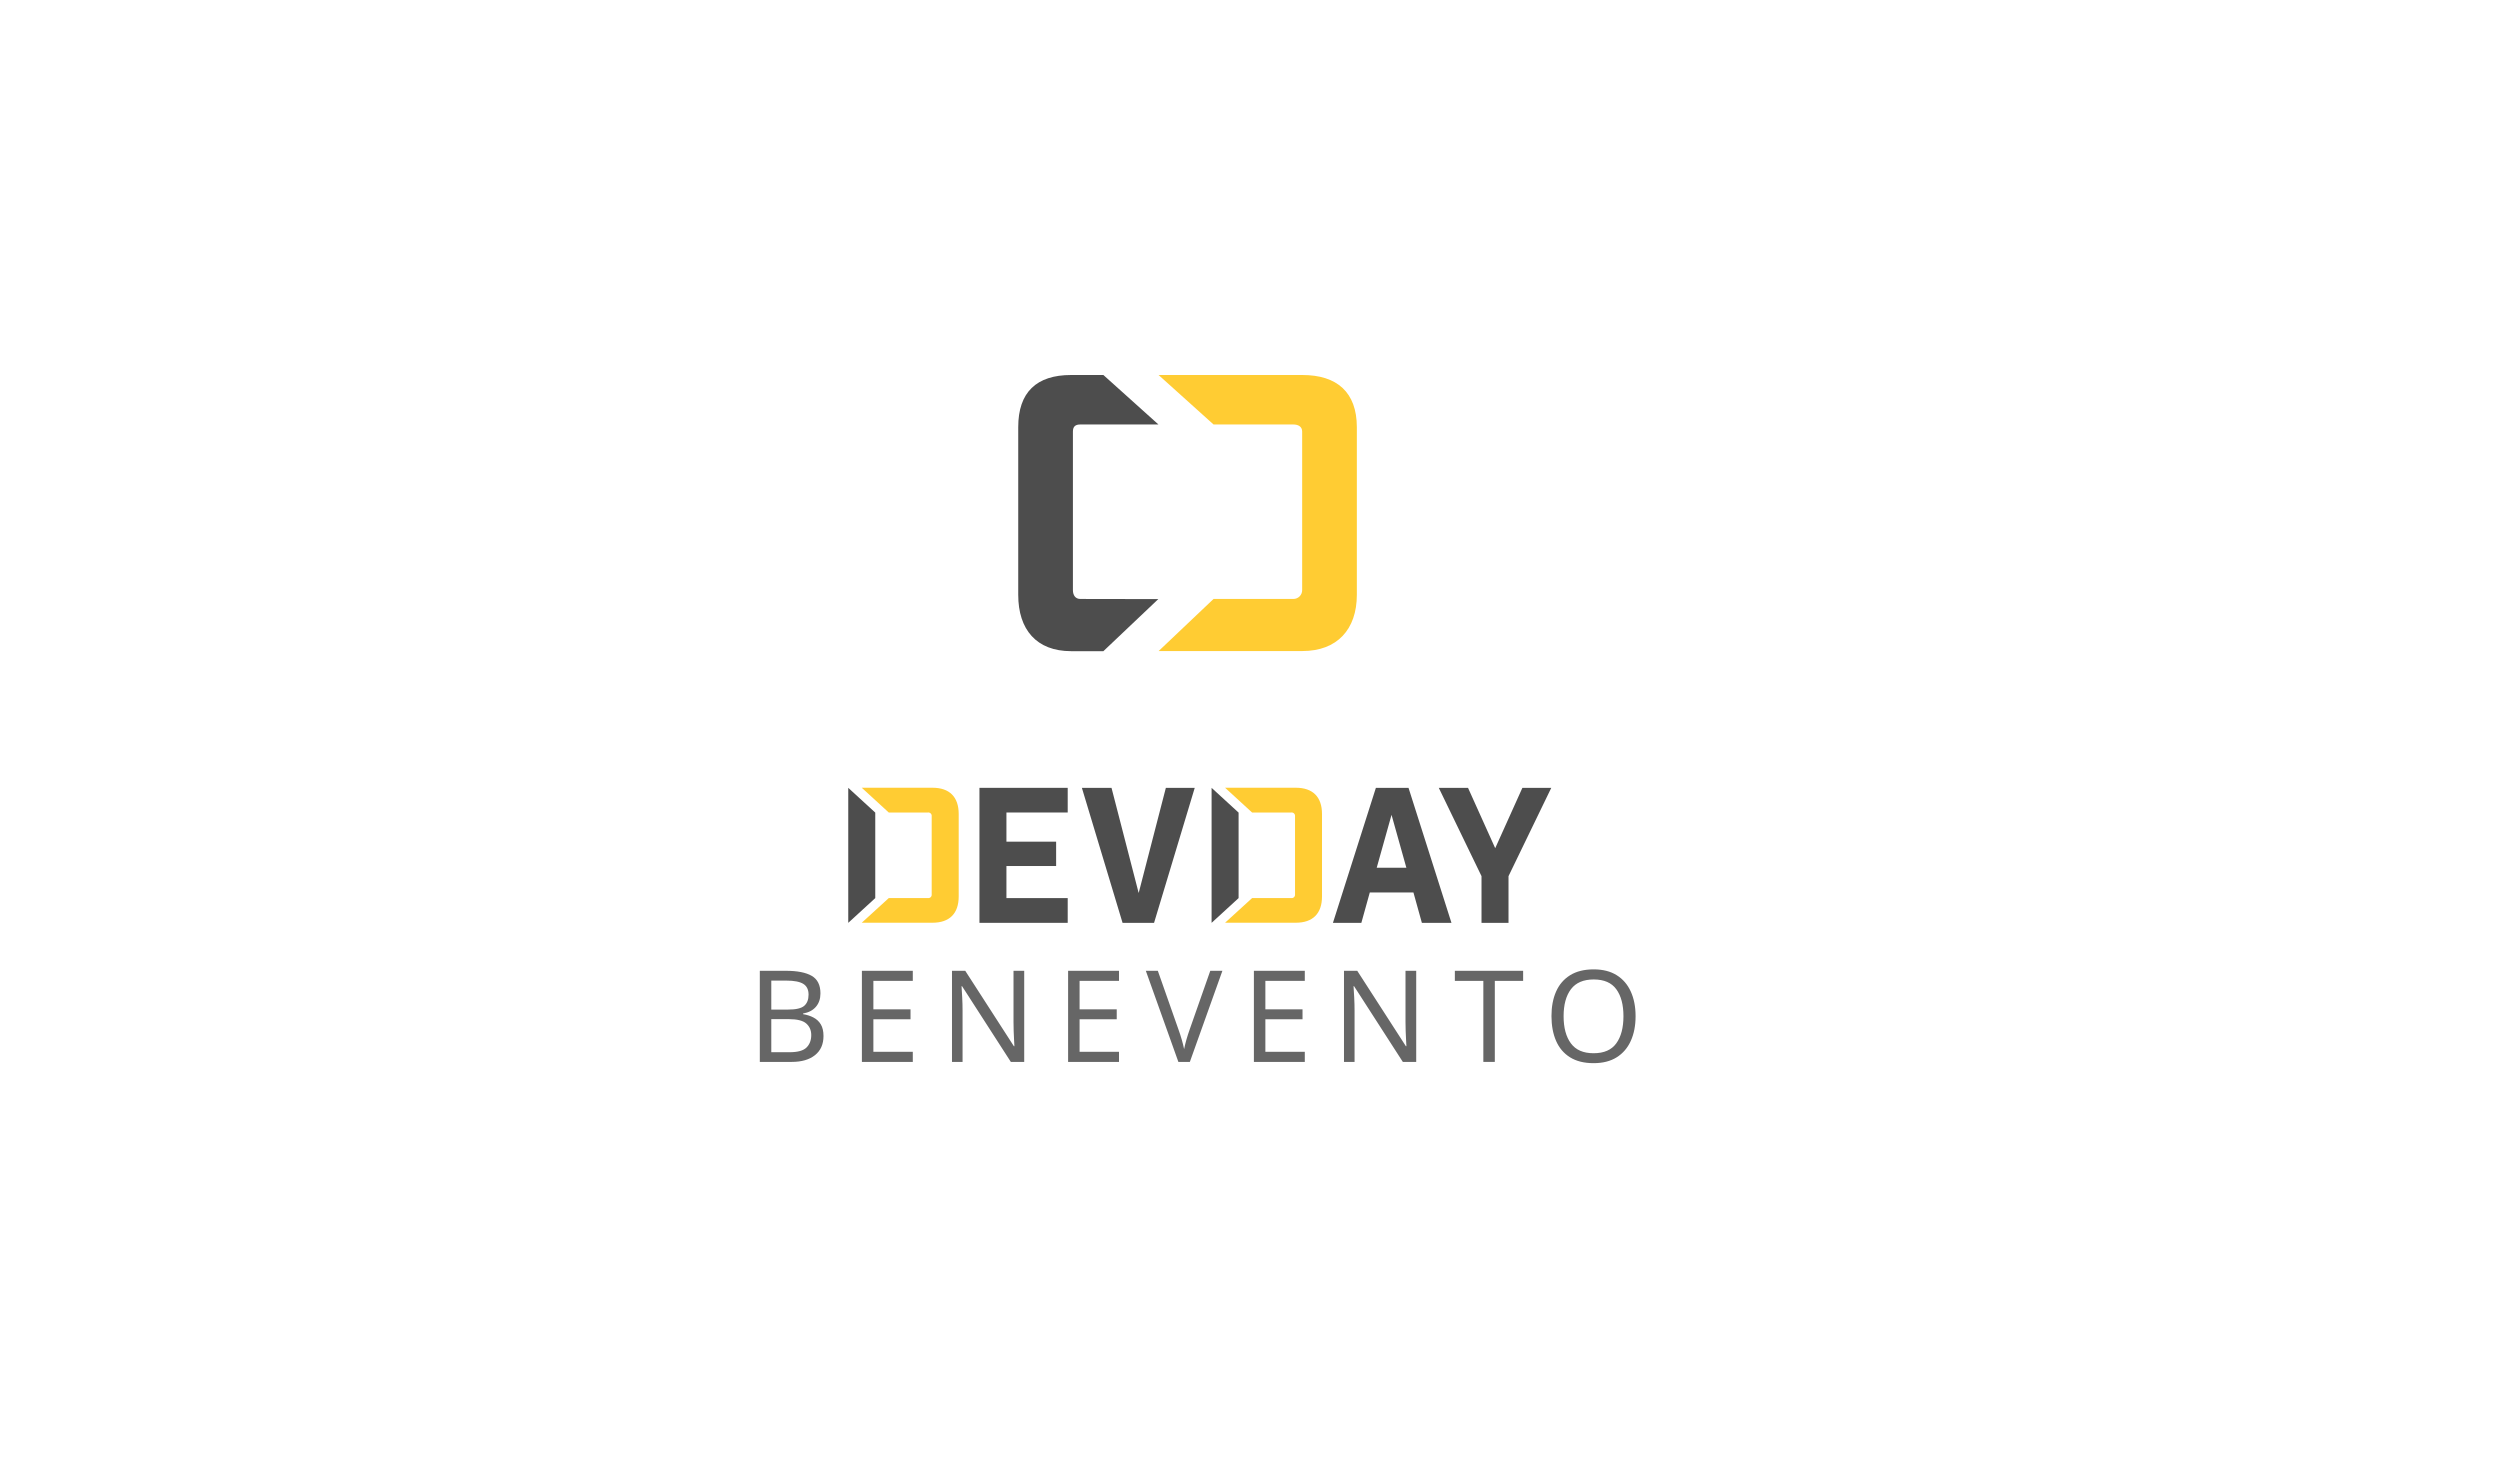
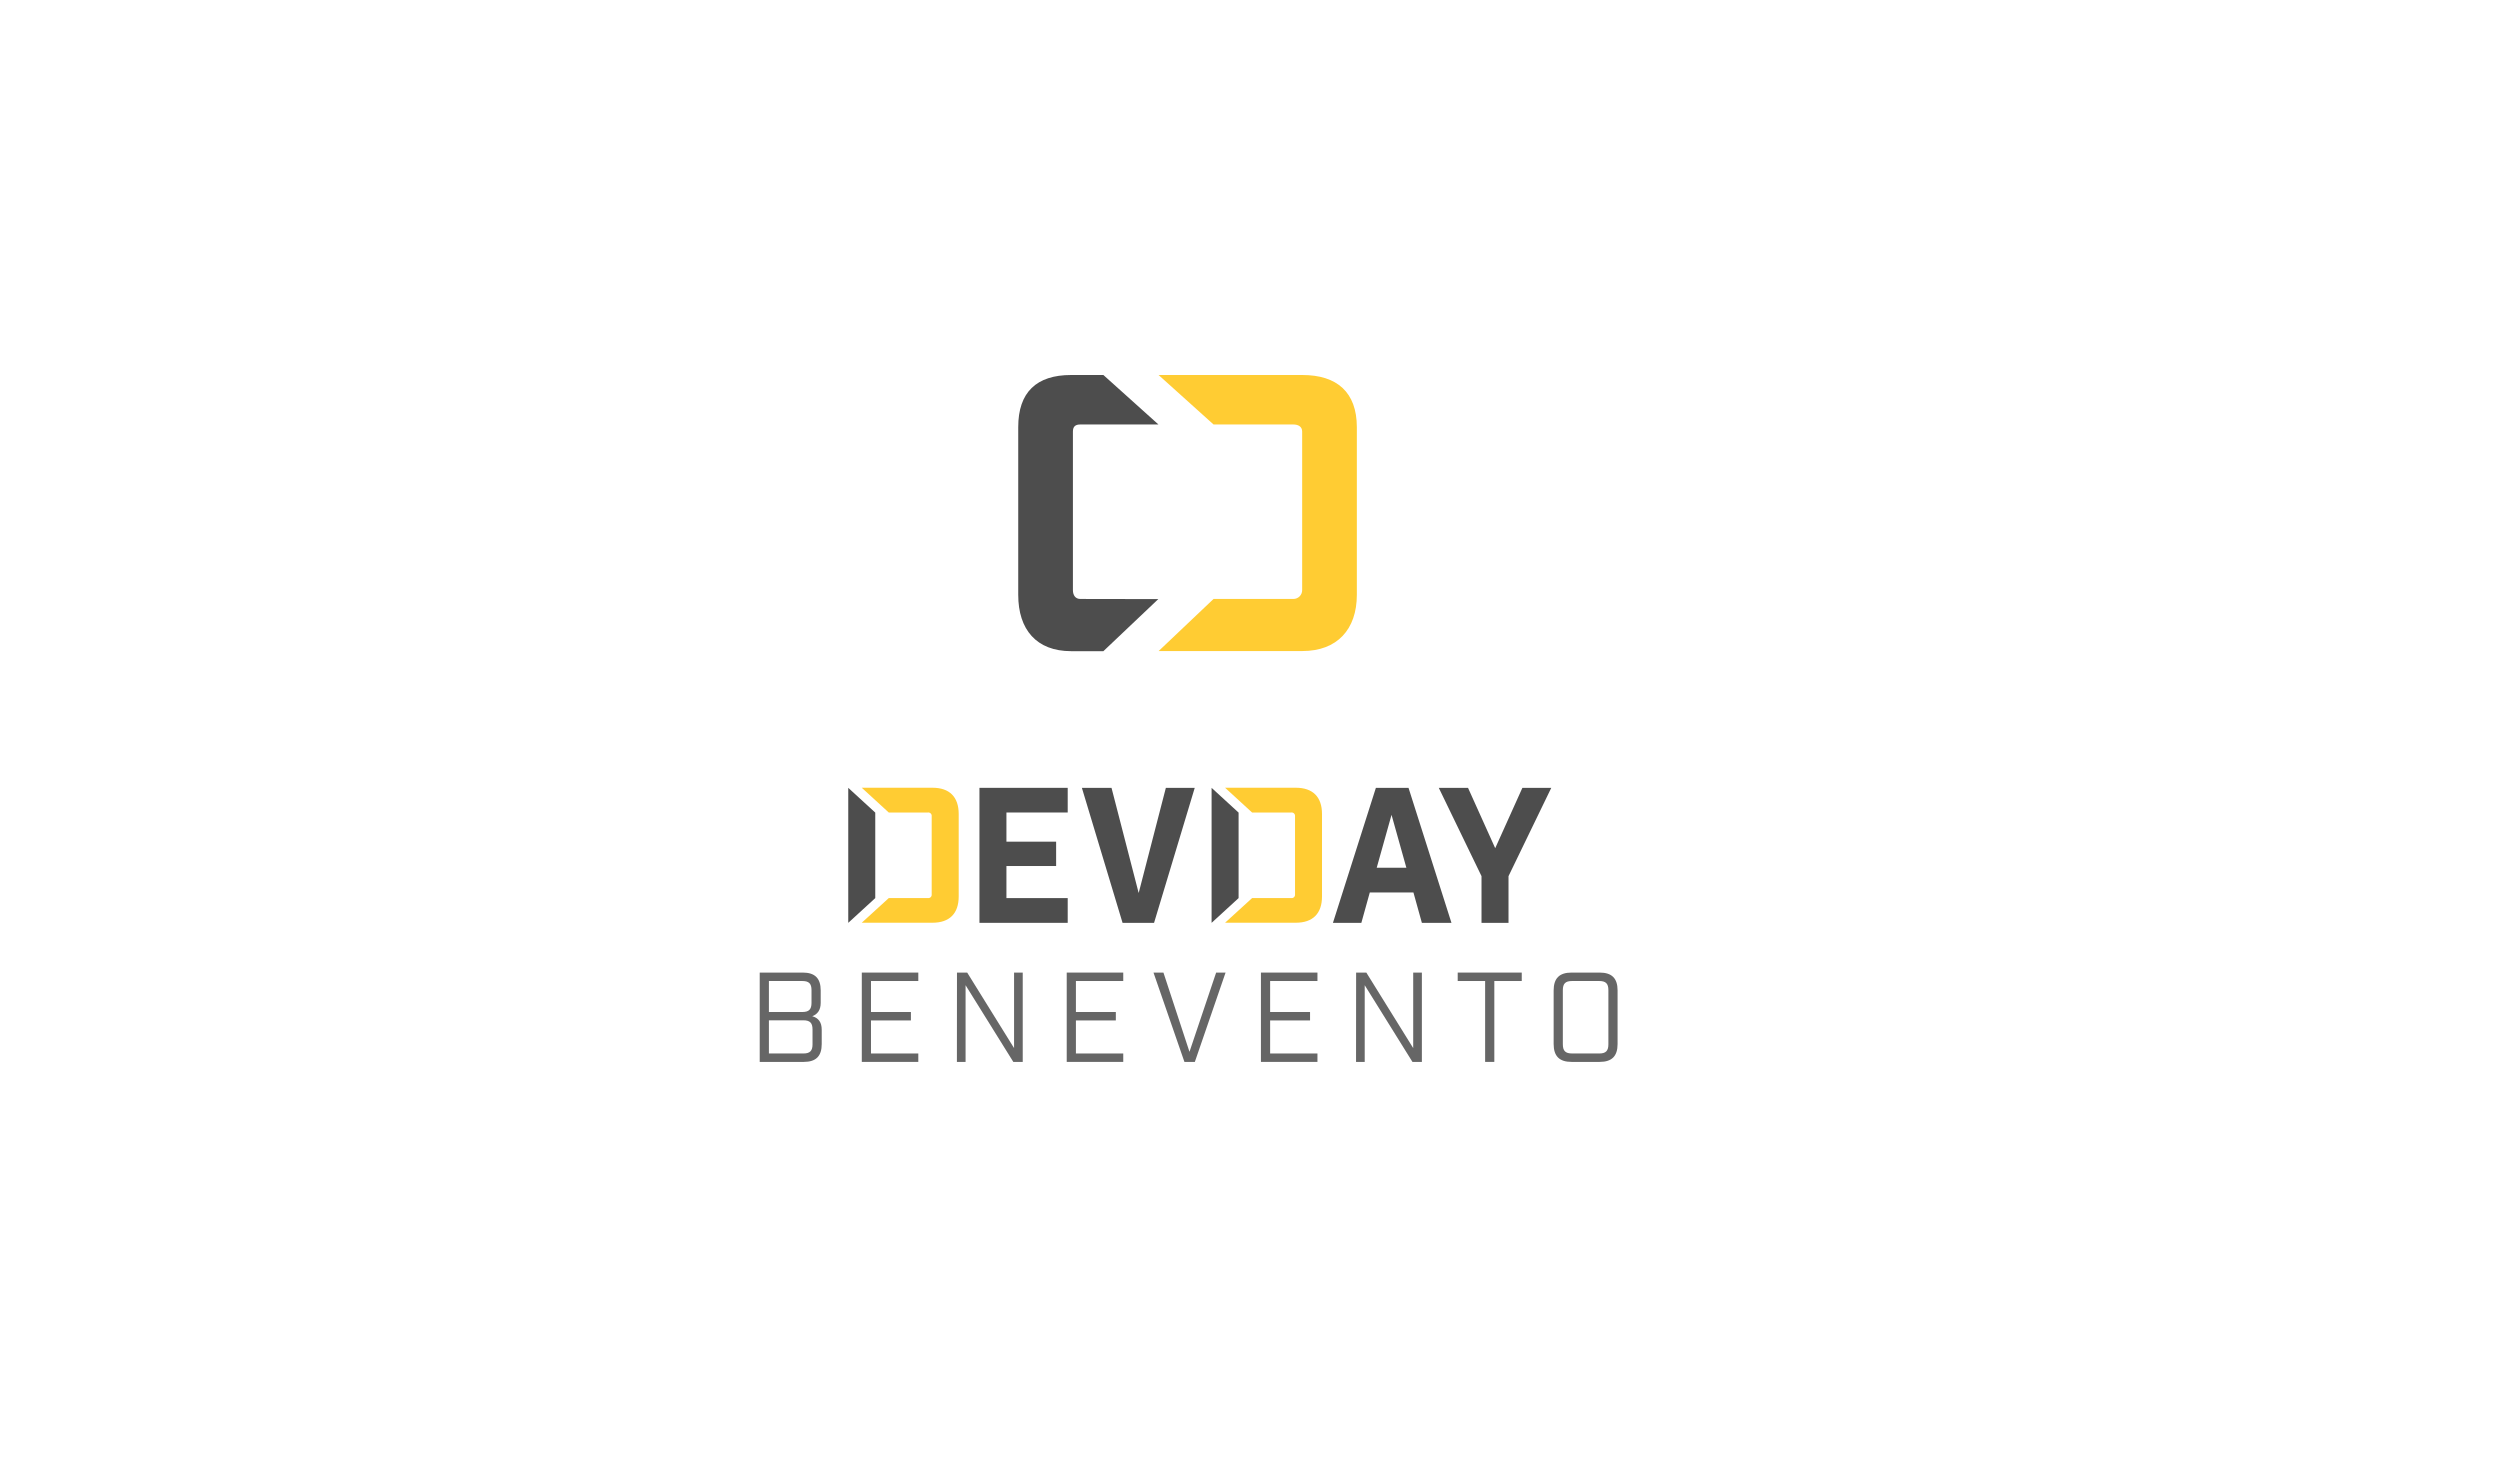
<svg xmlns="http://www.w3.org/2000/svg" id="Design" viewBox="0 0 960 560">
  <defs>
-     <style>.cls-1{font-size:49px;fill:#666;font-family:Industry-Book, Industry;letter-spacing:0.15em;}.cls-2{letter-spacing:0.14em;}.cls-3{fill:#fc3;}.cls-4{fill:#4d4d4d;}</style>
+     <style>.cls-1{fill:#666;}.cls-2{fill:#fc3;}.cls-3{fill:#4d4d4d;}</style>
  </defs>
-   <text class="cls-1" transform="translate(287.02 407.77)">BENEVEN<tspan class="cls-2" x="271.16" y="0">T</tspan>
-     <tspan x="305.76" y="0">O</tspan>
-   </text>
-   <path class="cls-3" d="M341.28,344.87h15.05a1.3,1.3,0,0,0,1.44-1.44v-30a1.29,1.29,0,0,0-1.44-1.43H341.28l-10.37-9.51h27.15c6.55,0,10.08,3.53,10.08,10.08v31.68c0,6.55-3.53,10.08-10.08,10.08H330.91Z" />
-   <path class="cls-4" d="M410,302.53V312H386.47V323.2h19.08v9.35H386.47v12.32H410v9.5H376.11V302.53Z" />
-   <path class="cls-4" d="M443.16,354.37h-12.1l-15.62-51.84h11.38l10.43,40.39,10.44-40.39h11.09Z" />
-   <path class="cls-4" d="M526,342.71l-3.24,11.66H511.85l16.49-51.84h12.53l16.49,51.84H546l-3.24-11.66Zm8.35-29.81-5.69,20.3h11.38Z" />
-   <path class="cls-4" d="M568.9,354.37V336.44l-16.41-33.91h11.23l10.44,23.18,10.44-23.18h11.09l-16.42,33.91v17.93Z" />
-   <polygon class="cls-4" points="325.73 354.37 325.73 302.53 336.1 312.04 336.1 344.87 325.73 354.37" />
-   <path class="cls-3" d="M480.8,344.87h15.05a1.3,1.3,0,0,0,1.44-1.44v-30a1.29,1.29,0,0,0-1.44-1.43H480.8l-10.37-9.51h27.14c6.56,0,10.08,3.53,10.08,10.08v31.68c0,6.55-3.52,10.08-10.08,10.08H470.43Z" />
-   <path class="cls-4" d="M414.84,230c-1.91,0-2.84-1.47-2.84-3.38V165.71c0-1.91.93-2.71,2.84-2.71h30L423.7,144H411.32C398,144,391,150.62,391,164v64.43c0,13.33,7,21.62,20.32,21.62H423.7l21.09-20Z" />
-   <path class="cls-3" d="M500.09,144h-55.2L466,163h30.61c1.9,0,3.42.8,3.42,2.71v60.91a3.37,3.37,0,0,1-3.42,3.38H466l-21.08,20h55.2c13.33,0,20.91-8.29,20.91-21.62V164C521,150.62,513.42,144,500.09,144Z" />
-   <polygon class="cls-4" points="465.25 354.37 465.25 302.53 475.62 312.04 475.62 344.87 465.25 354.37" />
+   <path class="cls-1" d="M291.73,373.47h16.56c4.65,0,6.86,2.21,6.86,6.86v4.75c0,2.9-1.32,4.41-3.24,5.15,2.4.69,3.63,2.3,3.63,5.19v5.49c0,4.65-2.2,6.86-6.86,6.86H291.73Zm16.36,15.14c2.55,0,3.53-1,3.53-3.53v-4.85c0-2.54-1-3.52-3.53-3.52H295.26v11.9Zm.39,15.93c2.55,0,3.53-1,3.53-3.53v-5.69c0-2.54-1-3.52-3.53-3.52H295.26v12.74Z" />
+   <path class="cls-1" d="M330.93,373.47h21.7v3.24H334.46v11.9h15.33v3.24H334.46v12.69h18.17v3.23h-21.7Z" />
+   <path class="cls-1" d="M367.48,373.47h3.92l18,29v-29h3.33v34.3h-3.62l-18.33-29.45v29.45h-3.33Z" />
+   <path class="cls-1" d="M409.62,373.47h21.71v3.24H413.15v11.9h15.33v3.24H413.15v12.69h18.18v3.23H409.62Z" />
+   <path class="cls-1" d="M442.94,373.47h3.82l10,30.43L467,373.47h3.62l-11.8,34.3h-4Z" />
+   <path class="cls-1" d="M484.2,373.47h21.7v3.24H487.73v11.9h15.33v3.24H487.73v12.69H505.9v3.23H484.2Z" />
+   <path class="cls-1" d="M520.75,373.47h3.92l18,29v-29H546v34.3h-3.62l-18.33-29.45v29.45h-3.33Z" />
+   <path class="cls-1" d="M570.29,376.71H559.76v-3.24h24.59v3.24H573.82v31.06h-3.53Z" />
+   <path class="cls-1" d="M596.6,400.91V380.33c0-4.65,2.21-6.86,6.86-6.86h10.83c4.66,0,6.86,2.21,6.86,6.86v20.58c0,4.65-2.2,6.86-6.86,6.86H603.46C598.81,407.77,596.6,405.56,596.6,400.91Zm17.5,3.63c2.54,0,3.52-1,3.52-3.53V380.23c0-2.54-1-3.52-3.52-3.52H603.66c-2.55,0-3.53,1-3.53,3.52V401c0,2.55,1,3.53,3.53,3.53Z" />
+   <path class="cls-2" d="M341.28,344.87h15.05a1.3,1.3,0,0,0,1.44-1.44v-30a1.29,1.29,0,0,0-1.44-1.43H341.28l-10.37-9.51h27.15c6.55,0,10.08,3.53,10.08,10.08v31.68c0,6.55-3.53,10.08-10.08,10.08H330.91Z" />
+   <path class="cls-3" d="M410,302.53V312H386.47V323.2h19.08v9.35H386.47v12.32H410v9.5H376.11V302.53Z" />
+   <path class="cls-3" d="M443.16,354.37h-12.1l-15.62-51.84h11.38l10.43,40.39,10.44-40.39h11.09Z" />
+   <path class="cls-3" d="M526,342.71l-3.24,11.66H511.85l16.49-51.84h12.53l16.49,51.84H546l-3.24-11.66Zm8.35-29.81-5.69,20.3h11.38Z" />
+   <path class="cls-3" d="M568.9,354.37V336.44l-16.41-33.91h11.23l10.44,23.18,10.44-23.18h11.09l-16.42,33.91v17.93Z" />
+   <polygon class="cls-3" points="325.73 354.37 325.73 302.53 336.1 312.04 336.1 344.87 325.73 354.37" />
+   <path class="cls-2" d="M480.8,344.87h15.05a1.3,1.3,0,0,0,1.44-1.44v-30a1.29,1.29,0,0,0-1.44-1.43H480.8l-10.37-9.51h27.14c6.56,0,10.08,3.53,10.08,10.08v31.68c0,6.55-3.52,10.08-10.08,10.08H470.43Z" />
+   <path class="cls-3" d="M414.84,230c-1.91,0-2.84-1.47-2.84-3.38V165.71c0-1.91.93-2.71,2.84-2.71h30L423.7,144H411.32C398,144,391,150.62,391,164v64.43c0,13.33,7,21.62,20.32,21.62H423.7l21.09-20Z" />
+   <path class="cls-2" d="M500.09,144h-55.2L466,163h30.61c1.9,0,3.42.8,3.42,2.71v60.91a3.37,3.37,0,0,1-3.42,3.38H466l-21.08,20h55.2c13.33,0,20.91-8.29,20.91-21.62V164C521,150.62,513.42,144,500.09,144Z" />
+   <polygon class="cls-3" points="465.25 354.37 465.25 302.53 475.62 312.04 475.62 344.87 465.25 354.37" />
</svg>
